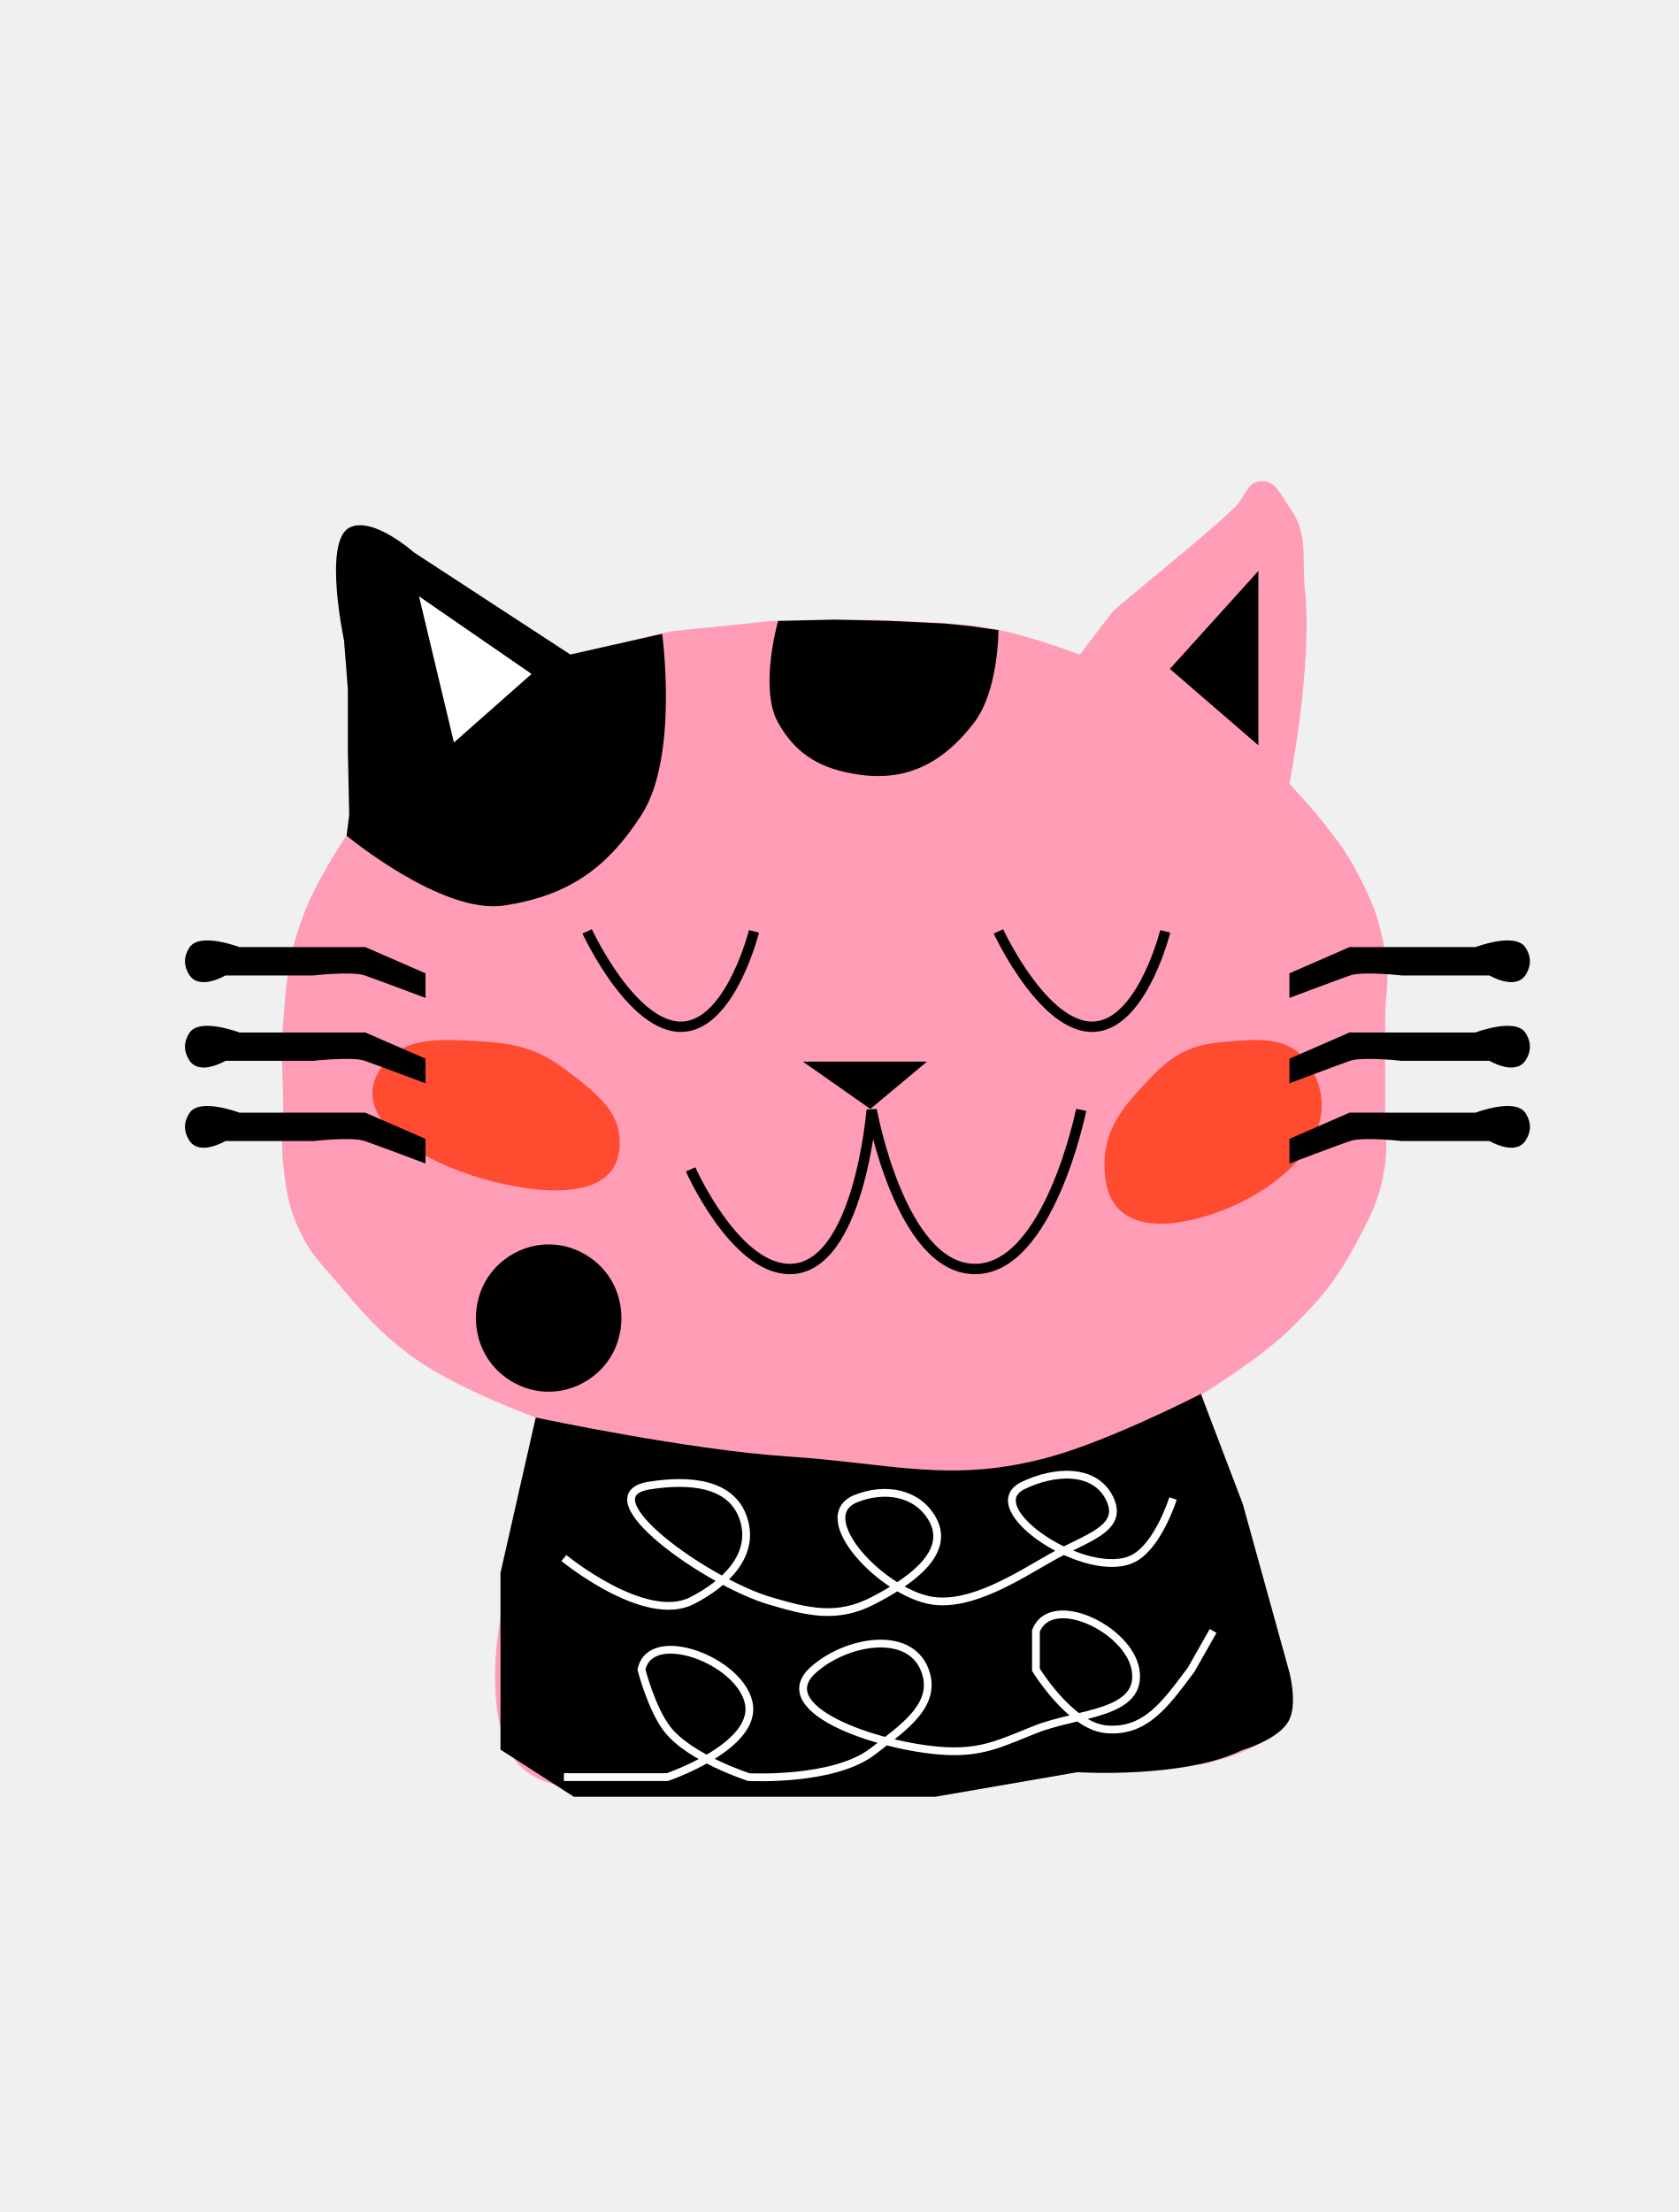
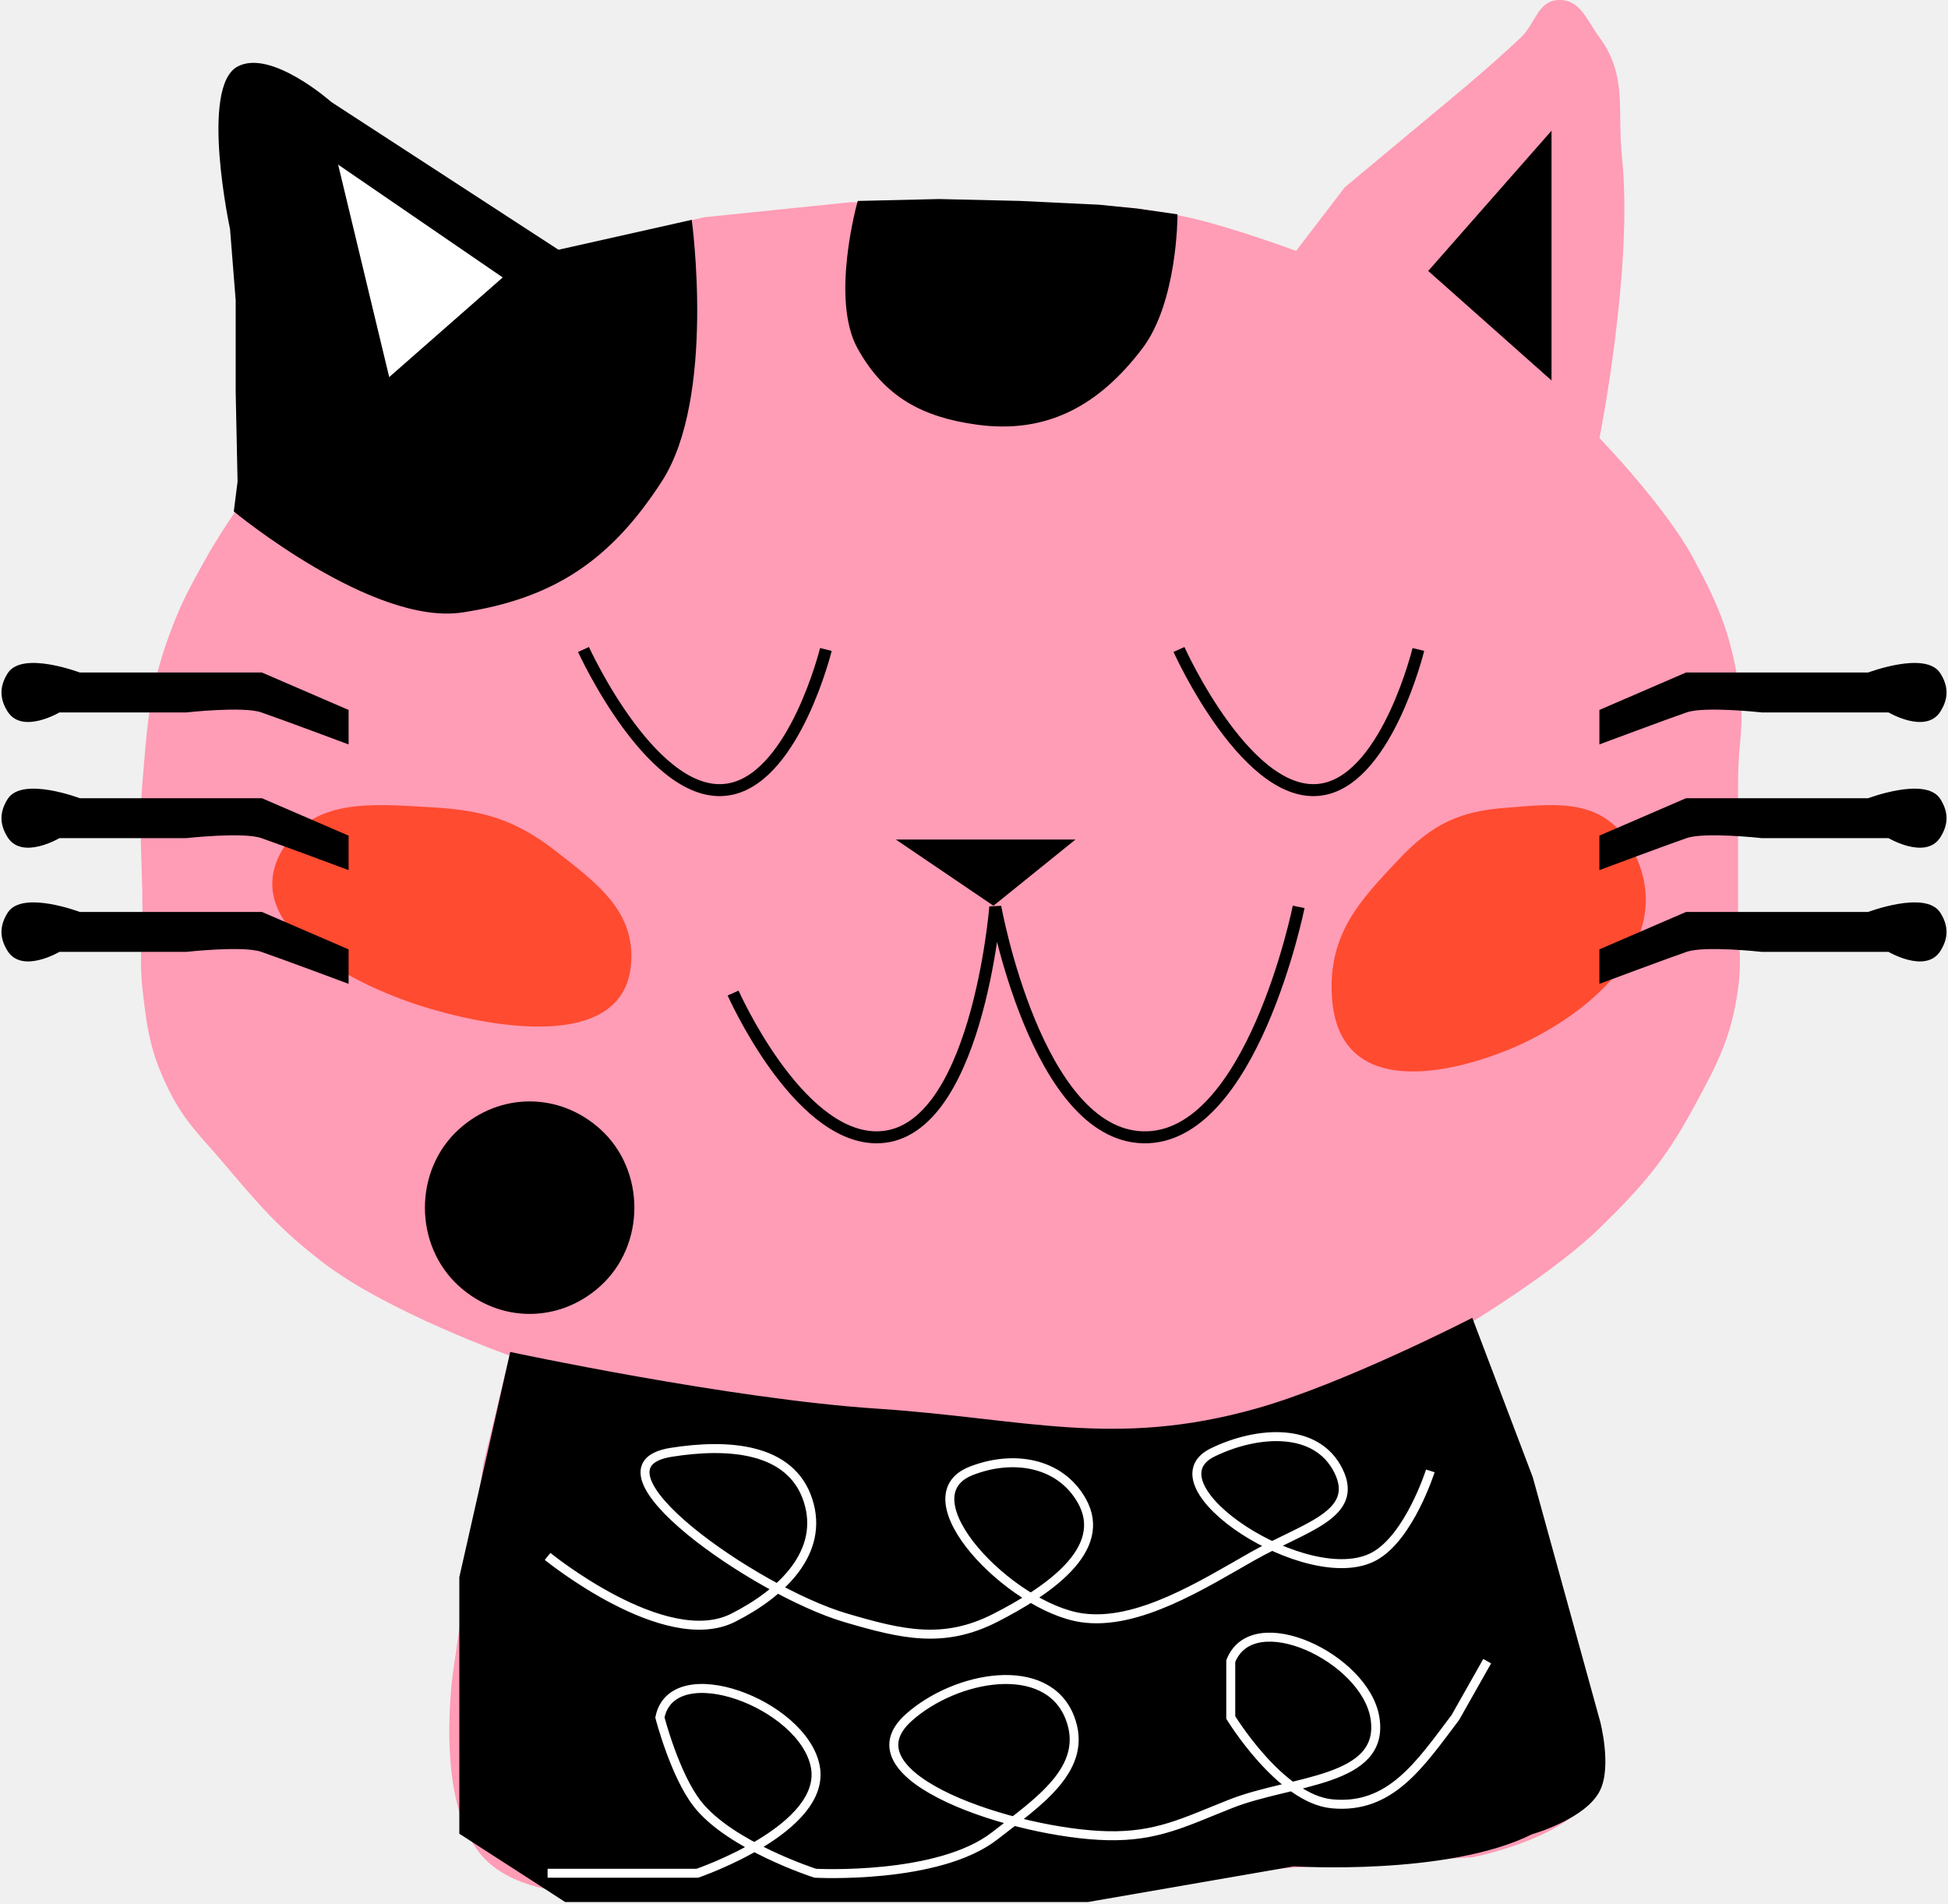
- <svg xmlns="http://www.w3.org/2000/svg" width="649" height="855" viewBox="0 0 649 855" fill="none">
-   <path d="M200.483 577.01L207.483 548.01C207.483 548.01 174.756 536.36 157.483 523.01C146.122 514.228 140.744 507.984 131.483 497.01C125.187 489.548 120.812 485.761 116.483 477.01C111.654 467.246 110.667 460.838 109.483 450.01C108.592 441.857 109.483 437.211 109.483 429.01C109.483 415.732 108.396 408.243 109.483 395.01C110.751 379.588 111.237 370.567 116.483 356.01C119.563 347.465 122.053 342.939 126.483 335.01C131.027 326.878 139.483 315.01 139.483 315.01L134.483 288.01V253.01C134.483 253.01 130.669 235.366 131.483 224.01C131.966 217.286 128.961 210.876 134.483 207.01C138.962 203.875 143.172 205.713 148.483 207.01C155.12 208.63 157.701 212.373 163.483 216.01C175.129 223.334 192.483 236.01 192.483 236.01L220.483 253.01L259.483 244.01L298.483 240.01C317.619 240.01 328.374 238.999 347.483 240.01C363.548 240.859 372.765 240.585 388.483 244.01C400.07 246.535 417.483 253.01 417.483 253.01L430.483 236.01L454.483 216.01C454.483 216.01 468.883 204.239 477.483 196.01C481.474 192.192 481.967 186.273 487.483 186.01C493.282 185.734 495.046 191.332 498.483 196.01C506.012 206.256 503.144 215.366 504.483 228.01C507.578 257.229 498.483 303.01 498.483 303.01C498.483 303.01 515.957 321.051 523.483 335.01C529.991 347.08 533.215 354.486 535.483 368.01C537.551 380.334 535.483 382.513 535.483 395.01V429.01C535.483 437.211 536.596 441.885 535.483 450.01C533.672 463.233 529.856 470.283 523.483 482.01C515.911 495.944 509.83 502.931 498.483 514.01C486.691 525.524 464.483 539.01 464.483 539.01L477.483 577.01L492.483 632.01C492.483 632.01 502.368 650.711 498.483 662.01C493.474 676.577 464.483 682.01 464.483 682.01L343.483 689.01H259.483C259.483 689.01 216.222 699.058 200.483 682.01C187.07 667.48 192.483 632.01 192.483 632.01L200.483 577.01Z" fill="#FF9CB6" />
-   <path d="M195 350C170.983 353.703 134 323 134 323L135 315L134.5 291V266.5L133 247.5C133 247.5 124.855 209.459 135 204C143.941 199.188 160 213.5 160 213.5L220.5 253L256 245C256 245 262.515 292.516 248 315C234.548 335.839 219.514 346.22 195 350Z" fill="black" />
-   <path d="M521.847 366.584L499 376.545V385C499 385 516.656 378.346 521.847 376.545C526.779 374.834 542 376.545 542 376.545H557H576C576 376.545 585.703 382.359 589.396 376.545C591.535 373.178 591.535 369.951 589.396 366.584C585.703 360.77 570.522 366.584 570.522 366.584H542H521.847Z" fill="black" stroke="black" />
-   <path d="M239.473 444.075C240.841 430.062 230.65 422.64 219.473 414.075C208.64 405.775 200.099 403.331 186.473 402.575C170.244 401.676 154.603 400.001 146.473 414.075C135.213 433.566 164.828 449.396 186.473 455.575C206.839 461.39 237.415 465.155 239.473 444.075Z" fill="#FF4B30" />
-   <path d="M427.109 453.392C425.906 436.275 434.862 427.21 444.683 416.749C454.201 406.611 461.706 403.625 473.679 402.703C487.94 401.604 501.683 399.559 508.827 416.749C518.721 440.556 492.698 459.891 473.679 467.439C455.784 474.541 428.917 479.139 427.109 453.392Z" fill="#FF4B30" />
-   <path d="M521.847 399.584L499 409.545V418C499 418 516.656 411.346 521.847 409.545C526.779 407.834 542 409.545 542 409.545H557H576C576 409.545 585.703 415.359 589.396 409.545C591.535 406.178 591.535 402.951 589.396 399.584C585.703 393.77 570.522 399.584 570.522 399.584H542H521.847Z" fill="black" stroke="black" />
-   <path d="M521.847 430.584L499 440.545V449C499 449 516.656 442.346 521.847 440.545C526.779 438.834 542 440.545 542 440.545H557H576C576 440.545 585.703 446.359 589.396 440.545C591.535 437.178 591.535 433.951 589.396 430.584C585.703 424.77 570.522 430.584 570.522 430.584H542H521.847Z" fill="black" stroke="black" />
-   <path d="M141.153 366.584L164 376.545V385C164 385 146.344 378.346 141.153 376.545C136.221 374.834 121 376.545 121 376.545H106H87C87 376.545 77.297 382.359 73.603 376.545C71.466 373.178 71.466 369.951 73.603 366.584C77.297 360.77 92.478 366.584 92.478 366.584H121H141.153Z" fill="black" stroke="black" />
-   <path d="M141.153 399.584L164 409.545V418C164 418 146.344 411.346 141.153 409.545C136.221 407.834 121 409.545 121 409.545H106H87C87 409.545 77.297 415.359 73.603 409.545C71.466 406.178 71.466 402.951 73.603 399.584C77.297 393.77 92.478 399.584 92.478 399.584H121H141.153Z" fill="black" stroke="black" />
-   <path d="M141.153 430.584L164 440.545V449C164 449 146.344 442.346 141.153 440.545C136.221 438.834 121 440.545 121 440.545H106H87C87 440.545 77.297 446.359 73.603 440.545C71.466 437.178 71.466 433.951 73.603 430.584C77.297 424.77 92.478 430.584 92.478 430.584H121H141.153Z" fill="black" stroke="black" />
-   <path d="M205.5 260.5L162 230.5L175.5 287L205.5 260.5Z" fill="white" />
-   <path d="M486 287L453 258.5L486 222L486 287Z" fill="black" stroke="black" />
-   <path d="M301.206 279C293.993 266.031 301.206 240.5 301.206 240.5L322.5 240L344 240.5L365 241.5L375 242.5L385.5 244C385.5 244 385.518 266.804 376.206 279C364.859 293.861 351.234 301.512 332.706 299C318.266 297.042 308.288 291.735 301.206 279Z" fill="black" stroke="black" />
-   <path d="M227 360C227 360 246.023 401.172 266.5 396.5C283.344 392.657 291.5 360 291.5 360" stroke="black" stroke-width="4" />
-   <path d="M386 360C386 360 405.023 401.172 425.5 396.5C442.344 392.657 450.5 360 450.5 360" stroke="black" stroke-width="4" />
-   <path d="M267 452C267 452 283.878 490.112 305 490.5C332.069 490.997 337 429 337 429C337 429 347.963 489.853 376.5 490.5C405.466 491.157 418 429 418 429" stroke="black" stroke-width="4" />
-   <path d="M305 563.5C265.896 560.942 207.5 548.5 207.5 548.5L194 608V646.5V676L222 694H281.5H361.5L416.5 684.5C416.5 684.5 457.592 687.129 480 676C480 676 494.338 671.995 498 664.5C501.085 658.184 498 646.5 498 646.5L480 581.5L464 539.5C464 539.5 429.972 556.943 406.5 563.5C368.323 574.164 344.554 566.088 305 563.5Z" fill="black" stroke="black" />
-   <path d="M218 602.216C218 602.216 249.34 627.958 267.5 618.716C280.486 612.106 291.916 601.102 287.5 587.216C282.915 572.796 265.943 571.837 251 574.216C226.177 578.166 273.402 611.57 297.5 618.716C312.476 623.157 323.619 625.88 337.5 618.716C351.035 611.73 367.965 600.493 360.5 587.216C354.65 576.811 342.1 574.825 331 579.216C313.097 586.297 341.453 615.91 360.5 618.716C375.45 620.918 392.88 609.712 406 602.216C419.779 594.343 434.795 591.106 429 579.216C423.205 567.325 407.389 568.418 395.5 574.216C377.489 582.999 420.931 611.853 438.5 602.216C447.902 597.059 453.5 579.216 453.5 579.216" stroke="white" stroke-width="3" />
-   <path d="M357 410.853L336.456 428L312 410.853H357Z" fill="black" stroke="black" />
-   <path d="M193.122 488.467C204.126 478.511 220.118 478.511 231.122 488.467C243.285 499.472 243.285 519.463 231.122 530.467C220.118 540.424 204.126 540.424 193.122 530.467C180.959 519.463 180.959 499.472 193.122 488.467Z" fill="black" />
-   <path d="M218 686.898H258C258 686.898 292.798 675.058 289.5 658.398C286.202 641.738 251.388 628.756 248 645.398C248 645.398 251.96 660.687 258 668.398C266.797 679.629 289.5 686.898 289.5 686.898C289.5 686.898 322.403 688.676 337.5 676.898C348.989 667.935 362.829 658.96 357.5 645.398C351.359 629.769 327.045 634.235 314.5 645.398C296.512 661.403 343.429 676.348 367.5 676.898C380.804 677.202 388.12 673.28 400.5 668.398C416.793 661.973 441.911 662.668 439 645.398C436.318 629.486 406.358 615.363 400.5 630.398V645.398C400.5 645.398 413.714 667.058 427.5 668.398C443.135 669.917 451.015 657.92 460.5 645.398L469 630.398" stroke="white" stroke-width="3" />
+ <svg xmlns="http://www.w3.org/2000/svg" width="651" height="636" viewBox="0 0 651 636" fill="none">
+   <path d="M161.514 489.196L170.276 452.914C170.276 452.914 129.31 438.338 107.689 421.636C93.468 410.649 86.736 402.837 75.143 389.107C67.262 379.771 61.786 375.034 56.367 364.085C50.322 351.869 49.087 343.852 47.605 330.305C46.489 320.105 47.605 314.292 47.605 304.032C47.605 287.42 46.244 278.05 47.605 261.494C49.192 242.2 49.8 230.913 56.367 212.701C60.222 202.01 63.339 196.348 68.885 186.428C74.572 176.254 85.157 161.405 85.157 161.405L78.898 127.625V83.837C78.898 83.837 74.124 61.762 75.143 47.554C75.748 39.142 71.986 31.122 78.898 26.286C84.505 22.363 89.775 24.663 96.423 26.286C104.731 28.312 107.962 32.995 115.199 37.546C129.777 46.709 151.5 62.568 151.5 62.568L186.549 83.837L235.367 72.577L284.185 67.572C308.139 67.572 321.601 66.307 345.521 67.572C365.63 68.634 377.168 68.292 396.843 72.577C411.347 75.736 433.143 83.837 433.143 83.837L449.416 62.568L479.458 37.546C479.458 37.546 497.483 22.819 508.248 12.523C513.244 7.747 513.861 0.341 520.766 0.012C528.025 -0.333 530.233 6.671 534.535 12.523C543.959 25.342 540.369 36.74 542.045 52.559C545.919 89.115 534.535 146.392 534.535 146.392C534.535 146.392 556.408 168.963 565.829 186.428C573.975 201.528 578.011 210.794 580.849 227.714C583.438 243.133 580.849 245.859 580.849 261.494V304.032C580.849 314.292 582.243 320.14 580.849 330.305C578.583 346.849 573.806 355.669 565.829 370.341C556.35 387.774 548.738 396.515 534.535 410.376C519.774 424.781 491.975 441.654 491.975 441.654L508.248 489.196L527.024 558.007C527.024 558.007 539.398 581.404 534.535 595.54C528.265 613.765 491.975 620.562 491.975 620.562L340.514 629.32H235.367C235.367 629.32 181.215 641.891 161.514 620.562C144.724 602.384 151.5 558.007 151.5 558.007L161.514 489.196Z" fill="#FF9CB6" />
+   <path d="M154.653 204.613C124.526 209.238 78.134 170.886 78.134 170.886L79.389 160.892L78.761 130.912V100.308L76.88 76.574C76.88 76.574 66.663 29.055 79.389 22.235C90.604 16.224 110.749 34.102 110.749 34.102L186.64 83.444L231.171 73.451C231.171 73.451 239.344 132.806 221.136 160.892C204.262 186.923 185.403 199.891 154.653 204.613Z" fill="black" />
+   <path d="M563.559 225.199L535 237.532V248C535 248 557.07 239.762 563.559 237.532C569.724 235.414 588.75 237.532 588.75 237.532H607.5H631.25C631.25 237.532 643.378 244.73 647.995 237.532C650.668 233.363 650.668 229.368 647.995 225.199C643.378 218.001 624.402 225.199 624.402 225.199H588.75H563.559Z" fill="black" stroke="black" />
+   <path d="M210.845 322.563C212.562 304.724 199.769 295.276 185.739 284.372C172.141 273.806 161.42 270.695 144.315 269.732C123.943 268.588 104.31 266.455 94.104 284.372C79.97 309.185 117.145 329.337 144.315 337.203C169.88 344.606 208.261 349.399 210.845 322.563Z" fill="#FF4B30" />
+   <path d="M445.136 333.421C443.632 311.964 454.827 300.601 467.104 287.488C479.001 274.78 488.382 271.037 503.349 269.881C521.175 268.504 538.354 265.94 547.284 287.488C559.651 317.331 527.122 341.567 503.349 351.029C480.98 359.932 447.396 365.695 445.136 333.421Z" fill="#FF4B30" />
+   <path d="M563.559 267.199L535 279.532V290C535 290 557.07 281.762 563.559 279.532C569.724 277.414 588.75 279.532 588.75 279.532H607.5H631.25C631.25 279.532 643.378 286.73 647.995 279.532C650.668 275.363 650.668 271.368 647.995 267.199C643.378 260.001 624.402 267.199 624.402 267.199H588.75H563.559Z" fill="black" stroke="black" />
+   <path d="M563.559 305.199L535 317.532V328C535 328 557.07 319.762 563.559 317.532C569.724 315.414 588.75 317.532 588.75 317.532H607.5H631.25C631.25 317.532 643.378 324.73 647.995 317.532C650.668 313.363 650.668 309.368 647.995 305.199C643.378 298.001 624.402 305.199 624.402 305.199H588.75H563.559Z" fill="black" stroke="black" />
+   <path d="M87.441 225.199L116 237.532V248C116 248 93.93 239.762 87.441 237.532C81.276 235.414 62.25 237.532 62.25 237.532H43.5H19.75C19.75 237.532 7.621 244.73 3.004 237.532C0.332 233.363 0.332 229.368 3.004 225.199C7.621 218.001 26.597 225.199 26.597 225.199H62.25H87.441Z" fill="black" stroke="black" />
+   <path d="M87.441 267.199L116 279.532V290C116 290 93.93 281.762 87.441 279.532C81.276 277.414 62.25 279.532 62.25 279.532H43.5H19.75C19.75 279.532 7.621 286.73 3.004 279.532C0.332 275.363 0.332 271.368 3.004 267.199C7.621 260.001 26.597 267.199 26.597 267.199H62.25H87.441Z" fill="black" stroke="black" />
+   <path d="M87.441 305.199L116 317.532V328C116 328 93.93 319.762 87.441 317.532C81.276 315.414 62.25 317.532 62.25 317.532H43.5H19.75C19.75 317.532 7.621 324.73 3.004 317.532C0.332 313.363 0.332 309.368 3.004 305.199C7.621 298.001 26.597 305.199 26.597 305.199H62.25H87.441Z" fill="black" stroke="black" />
+   <path d="M168 92.699L113 55L130.069 126L168 92.699Z" fill="white" />
+   <path d="M518 126L478 90.485L518 45V126Z" fill="black" stroke="black" />
+   <path d="M287.03 116.183C277.962 99.828 287.03 67.631 287.03 67.631L313.8 67L340.828 67.631L367.229 68.892L379.8 70.153L393 72.044C393 72.044 393.023 100.803 381.316 116.183C367.051 134.925 349.923 144.573 326.63 141.406C308.477 138.936 295.933 132.244 287.03 116.183Z" fill="black" stroke="black" />
+   <path d="M195 217C195 217 218.889 269.485 244.605 263.529C265.758 258.63 276 217 276 217" stroke="black" stroke-width="4" />
+   <path d="M394 217C394 217 417.594 269.485 442.992 263.529C463.884 258.63 474 217 474 217" stroke="black" stroke-width="4" />
+   <path d="M245 331.794C245 331.794 266.125 379.508 292.563 379.994C326.444 380.616 332.616 303 332.616 303C332.616 303 346.338 379.184 382.056 379.994C418.312 380.816 434 303 434 303" stroke="black" stroke-width="4" />
+   <path d="M292.854 471.136C243.937 467.924 170.888 452.301 170.888 452.301L154 527.013V575.356V612.398L189.026 635H263.457H363.532L432.333 623.071C432.333 623.071 483.737 626.372 511.768 612.398C511.768 612.398 529.704 607.369 534.285 597.958C538.144 590.027 534.285 575.356 534.285 575.356L511.768 493.738L491.753 441C491.753 441 449.186 462.903 419.824 471.136C372.067 484.526 342.334 474.386 292.854 471.136Z" fill="black" stroke="black" />
+   <path d="M183 520.023C183 520.023 222.258 552.003 245.006 540.521C261.273 532.309 275.591 518.639 270.059 501.388C264.316 483.473 243.056 482.282 224.338 485.237C193.243 490.145 252.4 531.643 282.586 540.521C301.346 546.038 315.304 549.421 332.692 540.521C349.647 531.842 370.854 517.882 361.503 501.388C354.175 488.461 338.454 485.994 324.55 491.449C302.124 500.246 337.644 537.035 361.503 540.521C380.23 543.257 402.064 529.335 418.499 520.023C435.759 510.242 454.569 506.22 447.31 491.449C440.051 476.676 420.239 478.034 405.346 485.237C382.785 496.149 437.202 531.995 459.21 520.023C470.988 513.616 478 491.449 478 491.449" stroke="white" stroke-width="3" />
+   <path d="M358 281L331.978 302L301 281H358Z" fill="black" stroke="black" />
+   <path d="M153.353 377.312C167.048 364.896 186.952 364.896 200.647 377.312C215.784 391.035 215.784 415.965 200.647 429.687C186.952 442.104 167.048 442.104 153.353 429.687C138.216 415.965 138.216 391.035 153.353 377.312Z" fill="black" />
+   <path d="M183 625.88H233.04C233.04 625.88 276.572 611.032 272.446 590.138C268.32 569.245 224.768 552.964 220.53 573.835C220.53 573.835 225.484 593.009 233.04 602.679C244.045 616.764 272.446 625.88 272.446 625.88C272.446 625.88 313.608 628.11 332.494 613.339C346.867 602.099 364.18 590.843 357.514 573.835C349.832 554.235 319.415 559.835 303.721 573.835C281.218 593.907 339.911 612.649 370.024 613.339C386.667 613.72 395.819 608.802 411.307 602.679C431.689 594.622 463.112 595.493 459.47 573.835C456.115 553.88 418.635 536.168 411.307 555.023V573.835C411.307 573.835 427.837 600.999 445.084 602.679C464.643 604.584 474.501 589.539 486.367 573.835L497 555.023" stroke="white" stroke-width="3" />
</svg>
